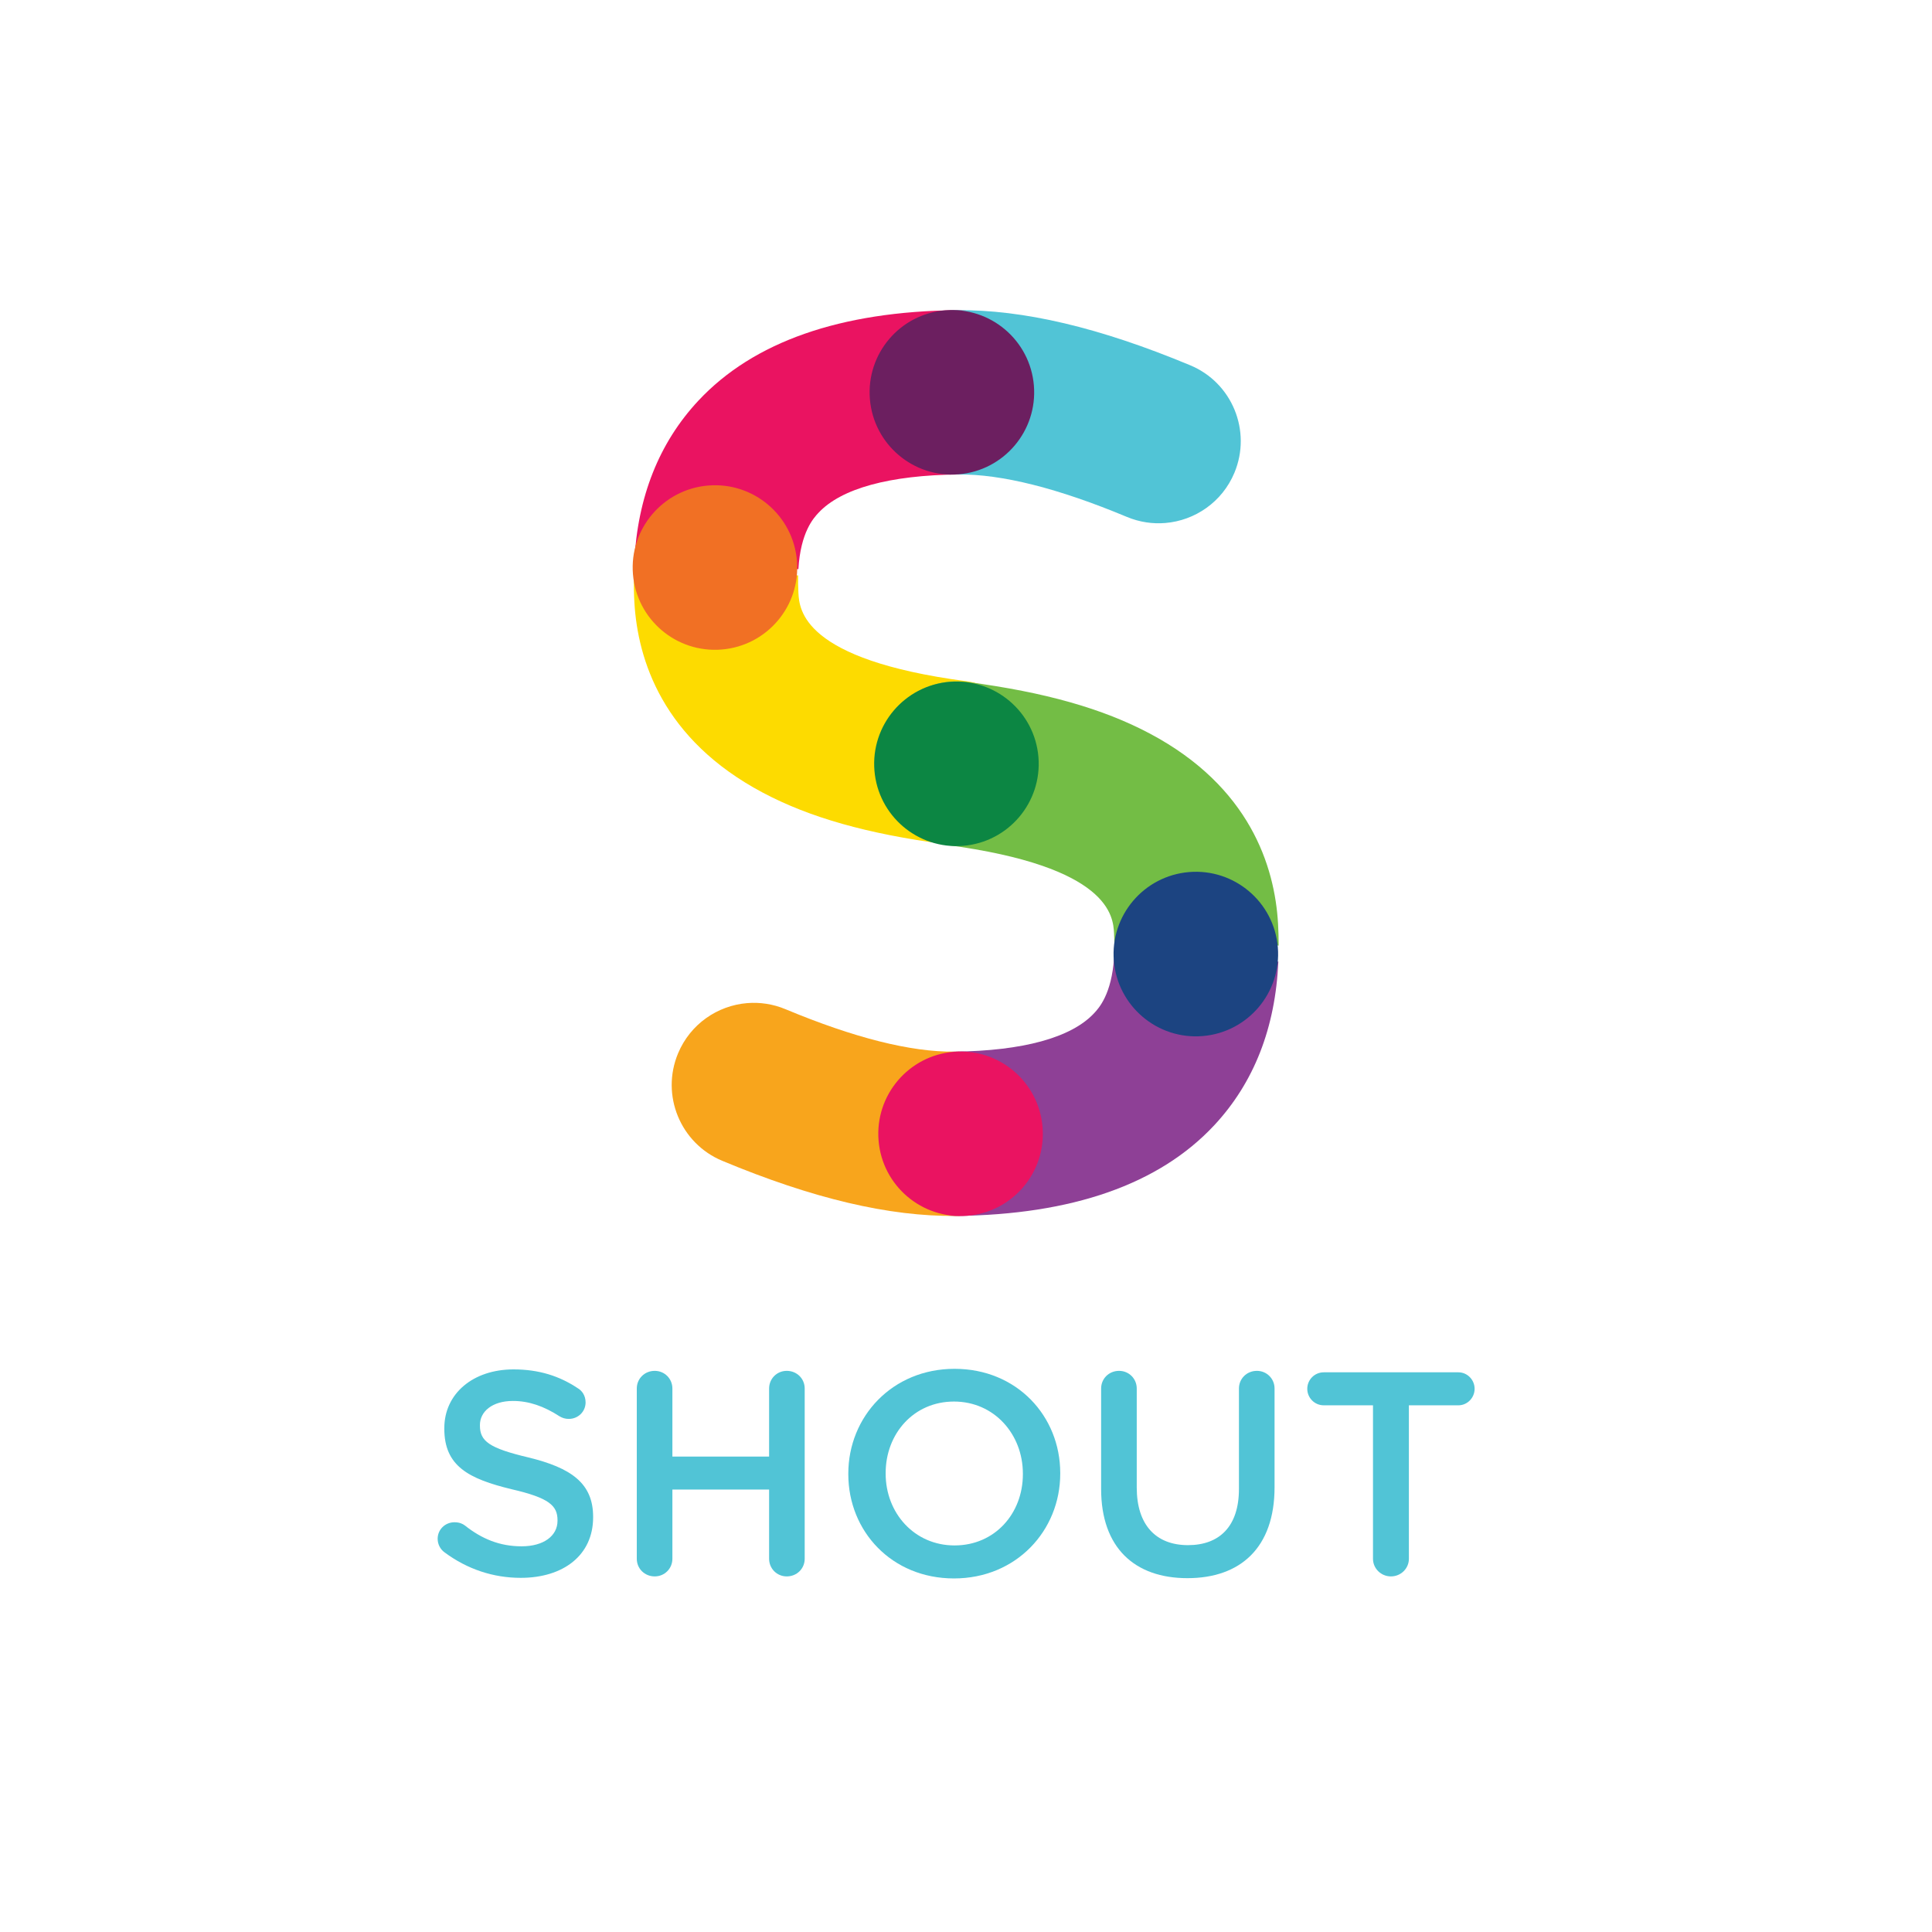
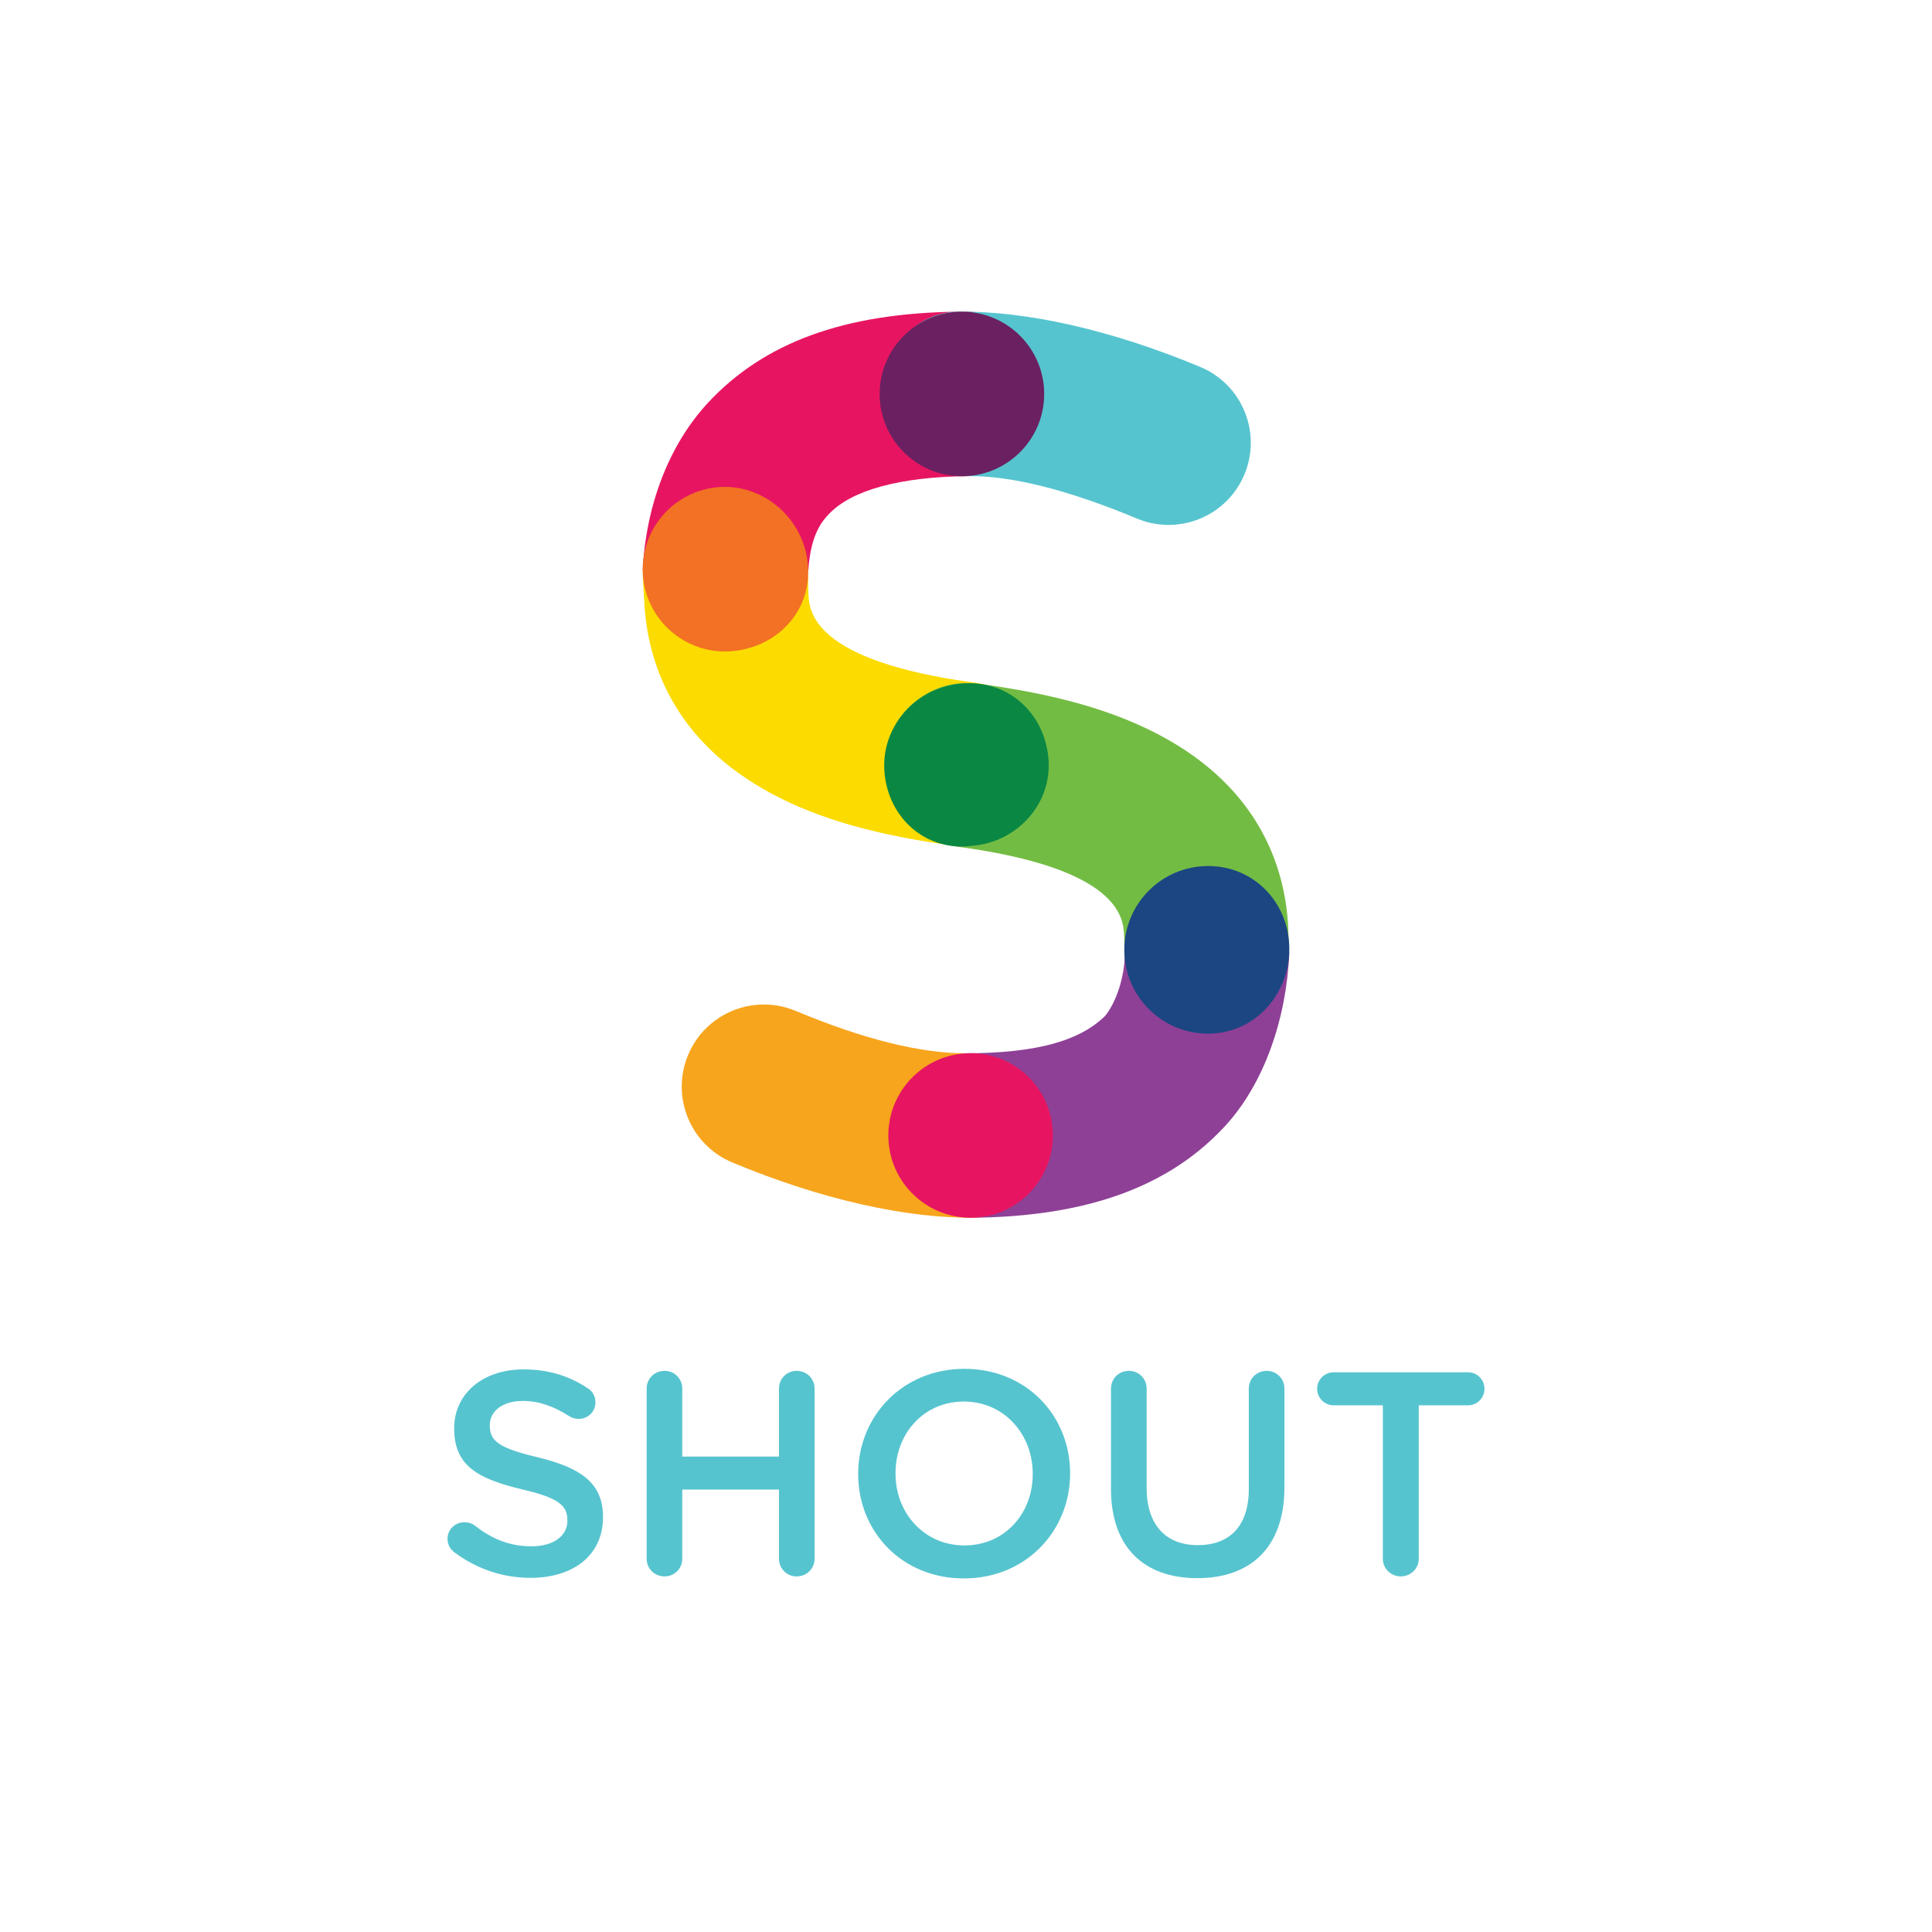
<svg xmlns="http://www.w3.org/2000/svg" xmlns:xlink="http://www.w3.org/1999/xlink" version="1.1" id="Layer_1" x="0px" y="0px" width="288px" height="288px" viewBox="0 0 288 288" enable-background="new 0 0 288 288" xml:space="preserve">
  <g>
-     <g>
-       <defs>
-         <path id="SVGID_1_" d="M148.245,58.278" />
-       </defs>
-       <clipPath id="SVGID_2_">
-         <use xlink:href="#SVGID_1_" overflow="visible" />
-       </clipPath>
-     </g>
-     <path fill="#EA1361" d="M142.611,46.241c-17.348,0.175-30.308,4.715-38.501,13.482c-5.873,6.29-9.073,14.372-9.56,24.073   c8.167-0.009,16.306,1.219,24.464,1.035c0.33-5.52,2.277-7.62,2.996-8.387c3.387-3.634,10.606-5.608,20.852-5.716   c6.767-0.075,12.186-5.612,12.118-12.373C154.91,51.596,149.372,46.169,142.611,46.241" />
-     <g>
-       <defs>
-         <rect id="SVGID_3_" x="94.482" y="85.766" width="60.18" height="40.166" />
-       </defs>
-       <clipPath id="SVGID_4_">
-         <use xlink:href="#SVGID_3_" overflow="visible" />
-       </clipPath>
-       <path clip-path="url(#SVGID_4_)" fill="#FDDB00" d="M144.02,101.547c-24.424-3.231-24.859-10.7-25.002-13.156    c-0.054-0.947-0.059-1.815-0.045-2.623c-8.094,0.523-16.222-0.35-24.332,0.209c-0.049,0.005-0.107,0.005-0.157,0.005    c-0.01,1.255,0.009,2.522,0.084,3.819c0.496,8.563,4.213,20.437,19.134,28.352c6.994,3.715,15.608,6.153,27.11,7.671    c0.88,0.121,1.76,0.137,2.617,0.068c5.618-0.463,10.352-4.782,11.126-10.6C155.441,108.587,150.72,102.437,144.02,101.547" />
-     </g>
-     <path fill="#51C4D6" d="M173.706,77.963c-1.887,0.156-3.843-0.125-5.711-0.903c-10.226-4.27-18.683-6.4-25.133-6.331   c-6.763,0.066-12.301-5.357-12.367-12.12c-0.075-6.761,5.341-12.306,12.116-12.368c9.927-0.105,21.315,2.584,34.821,8.214   c6.241,2.603,9.18,9.775,6.582,16.017C182.189,74.844,178.121,77.601,173.706,77.963" />
-     <path fill="#6C1F60" d="M154.121,57.479c0.554,6.749-4.467,12.673-11.22,13.227c-6.749,0.556-12.673-4.466-13.228-11.218   c-0.555-6.752,4.465-12.674,11.219-13.229C147.646,45.703,153.568,50.727,154.121,57.479" />
-     <g>
-       <defs>
-         <path id="SVGID_5_" d="M136.843,169.22" />
-       </defs>
-       <clipPath id="SVGID_6_">
-         <use xlink:href="#SVGID_5_" overflow="visible" />
-       </clipPath>
-     </g>
-     <path fill="#8E4096" d="M172.592,142.53c-0.557-0.082-1.062-0.226-1.525-0.409c-1.433,0.244-2.865,0.469-4.308,0.615   c-0.238,0.021-0.464,0.031-0.692,0.034c-0.352,5.439-2.268,7.519-2.984,8.282c-3.395,3.632-10.602,5.606-20.852,5.715   c-6.77,0.075-12.188,5.613-12.123,12.373c0.08,6.761,5.613,12.187,12.373,12.116c17.35-0.176,30.304-4.719,38.497-13.485   c5.946-6.365,9.155-14.575,9.582-24.445C184.686,144.359,178.359,143.383,172.592,142.53" />
-     <g>
-       <defs>
-         <rect id="SVGID_7_" x="130.43" y="101.562" width="60.171" height="39.932" />
-       </defs>
-       <clipPath id="SVGID_8_">
-         <use xlink:href="#SVGID_7_" overflow="visible" />
-       </clipPath>
-       <path clip-path="url(#SVGID_8_)" fill="#73BD45" d="M141.066,125.948c24.433,3.232,24.863,10.7,25.004,13.158    c0.047,0.858,0.057,1.643,0.047,2.386c8.179-0.76,16.311-2.116,24.48-0.529c0,0.002,0.007,0.002,0.007,0.002    c0-1.075-0.021-2.16-0.087-3.271c-0.491-8.563-4.213-20.434-19.124-28.348c-7.006-3.719-15.617-6.157-27.108-7.675    c-0.889-0.12-1.765-0.14-2.624-0.067c-5.623,0.462-10.358,4.781-11.126,10.599C129.65,118.911,134.367,125.061,141.066,125.948" />
-     </g>
-     <path fill="#F8A51C" d="M111.381,149.532c1.892-0.153,3.841,0.128,5.706,0.906c10.227,4.268,18.684,6.397,25.145,6.328   c6.753-0.067,12.294,5.358,12.367,12.12c0.07,6.761-5.344,12.304-12.119,12.369c-9.929,0.102-21.324-2.585-34.816-8.216   c-6.241-2.604-9.192-9.775-6.587-16.017C102.902,152.65,106.963,149.895,111.381,149.532" />
-     <path fill="#EA1361" d="M130.967,170.018c-0.553-6.751,4.468-12.676,11.221-13.229c6.751-0.554,12.668,4.467,13.223,11.218   c0.558,6.751-4.464,12.673-11.212,13.229C137.445,181.792,131.521,176.771,130.967,170.018" />
-     <path fill="#1C4481" d="M166.038,143.225c-0.553-6.749,4.471-12.673,11.222-13.229c6.751-0.554,12.668,4.468,13.226,11.221   c0.552,6.747-4.467,12.673-11.218,13.229C172.518,154.999,166.595,149.973,166.038,143.225" />
-     <path fill="#F17024" d="M94.354,85.605c-0.554-6.749,4.466-12.675,11.222-13.229c6.751-0.557,12.668,4.468,13.223,11.218   c0.557,6.752-4.464,12.672-11.213,13.229C100.833,97.38,94.906,92.358,94.354,85.605" />
-     <path fill="#0C8643" d="M154.798,112.86c0.552,6.748-4.471,12.673-11.224,13.227c-6.754,0.556-12.671-4.468-13.223-11.215   c-0.557-6.752,4.461-12.675,11.212-13.229C148.313,101.086,154.24,106.111,154.798,112.86" />
+     <path fill="#56C4CF" d="M67.747,231.412c-0.604-0.432-1.036-1.167-1.036-2.029c0-1.382,1.122-2.462,2.504-2.462   c0.734,0,1.208,0.22,1.553,0.478c2.503,1.984,5.181,3.107,8.46,3.107s5.352-1.554,5.352-3.8v-0.086   c0-2.158-1.207-3.321-6.819-4.618c-6.43-1.552-10.056-3.449-10.056-9.02v-0.086c0-5.179,4.315-8.763,10.313-8.763   c3.799,0,6.862,0.992,9.582,2.808c0.604,0.344,1.164,1.078,1.164,2.113c0,1.381-1.122,2.459-2.503,2.459   c-0.517,0-0.949-0.129-1.381-0.388c-2.33-1.511-4.574-2.288-6.948-2.288c-3.107,0-4.919,1.598-4.919,3.583v0.085   c0,2.332,1.381,3.367,7.207,4.747c6.388,1.556,9.667,3.843,9.667,8.849v0.088c0,5.652-4.444,9.018-10.789,9.018   C74.998,235.208,71.114,233.914,67.747,231.412z" />
+     <path fill="#56C4CF" d="M96.396,206.982c0-1.467,1.165-2.631,2.676-2.631c1.468,0,2.632,1.164,2.632,2.631v10.144h14.417v-10.144   c0-1.467,1.163-2.631,2.63-2.631c1.512,0,2.676,1.164,2.676,2.631v25.379c0,1.466-1.164,2.631-2.676,2.631   c-1.468,0-2.63-1.165-2.63-2.631v-10.315h-14.417v10.315c0,1.466-1.164,2.631-2.632,2.631c-1.512,0-2.676-1.165-2.676-2.631   V206.982z" />
+     <path fill="#56C4CF" d="M127.927,219.76v-0.087c0-8.502,6.56-15.625,15.838-15.625c9.279,0,15.754,7.036,15.754,15.538v0.087   c0,8.502-6.562,15.622-15.84,15.622C134.399,235.295,127.927,228.262,127.927,219.76z M153.949,219.76v-0.087   c0-5.871-4.271-10.747-10.271-10.747c-5.999,0-10.185,4.789-10.185,10.66v0.087c0,5.868,4.271,10.702,10.271,10.702   C149.762,230.375,153.949,225.628,153.949,219.76z" />
+     <path fill="#56C4CF" d="M165.613,221.96v-14.978c0-1.467,1.166-2.631,2.674-2.631c1.471,0,2.637,1.164,2.637,2.631v14.763   c0,5.608,2.889,8.587,7.638,8.587c4.702,0,7.597-2.807,7.597-8.372v-14.978c0-1.467,1.166-2.631,2.674-2.631   c1.47,0,2.635,1.164,2.635,2.631v14.717c0,9.021-5.094,13.555-12.991,13.555C170.617,235.254,165.613,230.723,165.613,221.96z" />
+     <path fill="#56C4CF" d="M206.142,209.488h-7.338c-1.381,0-2.46-1.125-2.46-2.461c0-1.338,1.079-2.459,2.46-2.459h20.065   c1.34,0,2.42,1.121,2.42,2.459c0,1.336-1.08,2.461-2.42,2.461h-7.377v22.873c0,1.466-1.209,2.631-2.676,2.631   c-1.468,0-2.676-1.165-2.676-2.631L206.142,209.488L206.142,209.488z" />
  </g>
  <g>
-     <path fill="#51C4D6" d="M66.276,231.412c-0.604-0.431-1.036-1.167-1.036-2.029c0-1.382,1.122-2.462,2.504-2.462   c0.734,0,1.208,0.219,1.553,0.477c2.503,1.985,5.18,3.108,8.46,3.108c3.279,0,5.351-1.554,5.351-3.8v-0.086   c0-2.158-1.207-3.321-6.819-4.618c-6.43-1.552-10.056-3.45-10.056-9.019v-0.087c0-5.178,4.316-8.762,10.314-8.762   c3.798,0,6.862,0.992,9.582,2.807c0.604,0.344,1.164,1.079,1.164,2.113c0,1.382-1.122,2.46-2.503,2.46   c-0.517,0-0.949-0.129-1.381-0.388c-2.33-1.511-4.574-2.288-6.948-2.288c-3.108,0-4.919,1.598-4.919,3.583v0.085   c0,2.332,1.381,3.367,7.207,4.747c6.387,1.555,9.667,3.842,9.667,8.849v0.087c0,5.653-4.445,9.018-10.789,9.018   C73.527,235.208,69.643,233.914,66.276,231.412z" />
-     <path fill="#51C4D6" d="M94.925,206.982c0-1.467,1.165-2.631,2.675-2.631c1.468,0,2.632,1.164,2.632,2.631v10.144h14.417v-10.144   c0-1.467,1.163-2.631,2.63-2.631c1.512,0,2.676,1.164,2.676,2.631v25.379c0,1.466-1.164,2.631-2.676,2.631   c-1.468,0-2.63-1.165-2.63-2.631v-10.315h-14.417v10.315c0,1.466-1.164,2.631-2.632,2.631c-1.511,0-2.675-1.165-2.675-2.631   V206.982z" />
-     <path fill="#51C4D6" d="M126.456,219.76v-0.087c0-8.502,6.559-15.625,15.838-15.625c9.279,0,15.754,7.036,15.754,15.538v0.087   c0,8.502-6.562,15.622-15.84,15.622C132.928,235.295,126.456,228.261,126.456,219.76z M152.479,219.76v-0.087   c0-5.871-4.271-10.747-10.271-10.747c-5.999,0-10.185,4.789-10.185,10.66v0.087c0,5.868,4.271,10.702,10.271,10.702   C148.291,230.375,152.479,225.628,152.479,219.76z" />
-     <path fill="#51C4D6" d="M164.143,221.96v-14.978c0-1.467,1.166-2.631,2.674-2.631c1.47,0,2.636,1.164,2.636,2.631v14.763   c0,5.609,2.889,8.587,7.638,8.587c4.702,0,7.596-2.806,7.596-8.372v-14.978c0-1.467,1.166-2.631,2.675-2.631   c1.469,0,2.634,1.164,2.634,2.631v14.717c0,9.022-5.094,13.555-12.991,13.555C169.147,235.254,164.143,230.722,164.143,221.96z" />
-     <path fill="#51C4D6" d="M204.671,209.488h-7.338c-1.381,0-2.46-1.124-2.46-2.46c0-1.339,1.079-2.46,2.46-2.46h20.066   c1.339,0,2.419,1.121,2.419,2.46c0,1.336-1.08,2.46-2.419,2.46h-7.378v22.873c0,1.466-1.208,2.631-2.676,2.631   c-1.467,0-2.675-1.165-2.675-2.631V209.488z" />
+     <defs>
+       <rect id="SVGID_1_" x="95.807" y="46.461" width="96.387" height="135.066" />
+     </defs>
+     <clipPath id="SVGID_2_">
+       <use xlink:href="#SVGID_1_" overflow="visible" />
+     </clipPath>
+     <path clip-path="url(#SVGID_2_)" fill="#E71561" d="M142.95,46.464c-17.349,0.175-29.152,4.739-37.345,13.506   c-5.873,6.29-9.311,15.323-9.799,25.024c8.167-0.009,16.541,0.16,24.697-0.024c0.33-5.519,2.282-7.513,3.001-8.279   c3.387-3.634,10.605-5.608,20.851-5.717c6.77-0.074,12.188-5.61,12.121-12.373c-0.072-6.758-5.766-12.209-12.526-12.137" />
+     <path clip-path="url(#SVGID_2_)" fill="#FBDB00" d="M145.516,101.793c-24.424-3.23-24.859-10.699-25.002-13.155   c-0.055-0.947-0.061-1.815-0.045-2.623c-8.095,0.522-16.224-0.351-24.332,0.209c-0.05,0.005-0.279-1.229-0.329-1.229   c-0.01,1.255,0.181,3.756,0.255,5.054c0.496,8.562,4.213,20.437,19.135,28.351c6.993,3.716,15.607,6.154,27.11,7.672   c0.879,0.121,1.76,0.137,2.618,0.068c5.615-0.463,10.352-4.783,11.125-10.601C156.938,108.833,152.217,102.684,145.516,101.793" />
+     <path clip-path="url(#SVGID_2_)" fill="#56C4CF" d="M175.201,78.209c-1.889,0.156-3.842-0.125-5.711-0.902   c-10.227-4.271-18.684-6.4-25.135-6.331c-6.762,0.065-12.3-5.357-12.365-12.12c-0.075-6.761,4.184-12.33,10.96-12.392   c9.927-0.105,22.472,2.607,35.978,8.237c6.24,2.604,9.178,9.775,6.582,16.018C183.684,75.091,179.617,77.848,175.201,78.209" />
+     <path clip-path="url(#SVGID_2_)" fill="#6B2161" d="M155.656,58.901c-0.096,6.771-5.66,12.187-12.438,12.092   c-6.771-0.095-12.186-5.661-12.091-12.436s5.659-12.187,12.435-12.092C150.34,46.56,155.754,52.128,155.656,58.901" />
+     <path clip-path="url(#SVGID_2_)" fill="#8E4096" d="M174.088,142.775c-0.559-0.082-1.062-0.225-1.525-0.408   c-1.434,0.244-1.141-0.007-2.613,0.144c-0.24,0.021-2.26-2.554-2.299-1.531c0.299,5.187-1.908,9.456-3.072,10.619   c-3.629,3.429-9.703,5.415-20.853,5.415c-6.77,0-12.188,5.613-12.123,12.373c0.08,6.76,6.347,12.141,13.347,12.141   c17.352-0.176,29.33-4.744,37.525-13.51c5.945-6.365,9.291-16.093,9.719-25.961C187.096,140.479,179.855,143.629,174.088,142.775" />
+     <path clip-path="url(#SVGID_2_)" fill="#73BC44" d="M142.561,126.193c24.434,3.232,24.865,10.701,25.004,13.158   c0.047,0.859,0.059,1.645,0.047,2.387c8.18-0.76,16.312-2.115,24.482-0.529c0,0.002,0-0.002,0-0.002   c0-1.074-0.016-2.156-0.08-3.268c-0.492-8.562-4.213-20.433-19.125-28.347c-7.006-3.719-15.617-6.157-27.109-7.675   c-0.887-0.12-1.765-0.142-2.624-0.067c-5.622,0.462-10.357,4.781-11.126,10.6C131.145,119.158,135.861,125.307,142.561,126.193" />
+     <path clip-path="url(#SVGID_2_)" fill="#F7A51C" d="M112.876,149.777c1.892-0.152,3.841,0.129,5.706,0.906   c10.227,4.269,18.605,6.33,25.418,6.33c6.754,0,10.877,5.493,10.949,12.256c0.07,6.76-2.699,11.479-9.699,12.255   c-9.93,0.104-22.599-2.608-36.091-8.239c-6.241-2.604-9.192-9.775-6.587-16.018C104.396,152.896,108.458,150.141,112.876,149.777" />
+     <path clip-path="url(#SVGID_2_)" fill="#E71561" d="M132.462,170.264c-0.554-6.75,4.468-12.676,11.221-13.229   c6.753-0.555,12.669,4.467,13.224,11.218c0.559,6.751-4.465,12.673-11.213,13.229C138.939,182.038,133.016,177.018,132.462,170.264   " />
+     <path clip-path="url(#SVGID_2_)" fill="#F27124" d="M95.849,85.852c-0.554-6.749,4.467-12.675,11.223-13.229   c6.751-0.557,12.801,4.716,13.367,11.602c0.568,6.888-4.608,12.289-11.357,12.846c-6.753,0.558-12.68-4.471-13.232-11.222" />
+     <path clip-path="url(#SVGID_2_)" fill="#0A8743" d="M156.293,113.106c0.553,6.747-4.676,12.427-11.359,12.975   c-6.983,0.913-12.536-4.216-13.088-10.963c-0.557-6.752,4.598-12.657,11.553-13.227   C150.354,101.316,155.734,106.357,156.293,113.106" />
+     <path clip-path="url(#SVGID_2_)" fill="#1C4682" d="M180.096,153.589c6.627,0,11.598-5.574,11.598-12.13   c0-6.557-4.971-11.865-11.598-11.865c-6.625,0-11.998,5.371-11.998,11.997S173.471,153.589,180.096,153.589" />
+     <path clip-path="url(#SVGID_2_)" fill="none" stroke="#1C4682" d="M180.096,153.589c6.627,0,11.598-5.574,11.598-12.13   c0-6.557-4.971-11.865-11.598-11.865c-6.625,0-11.998,5.371-11.998,11.997S173.471,153.589,180.096,153.589z" />
  </g>
</svg>
